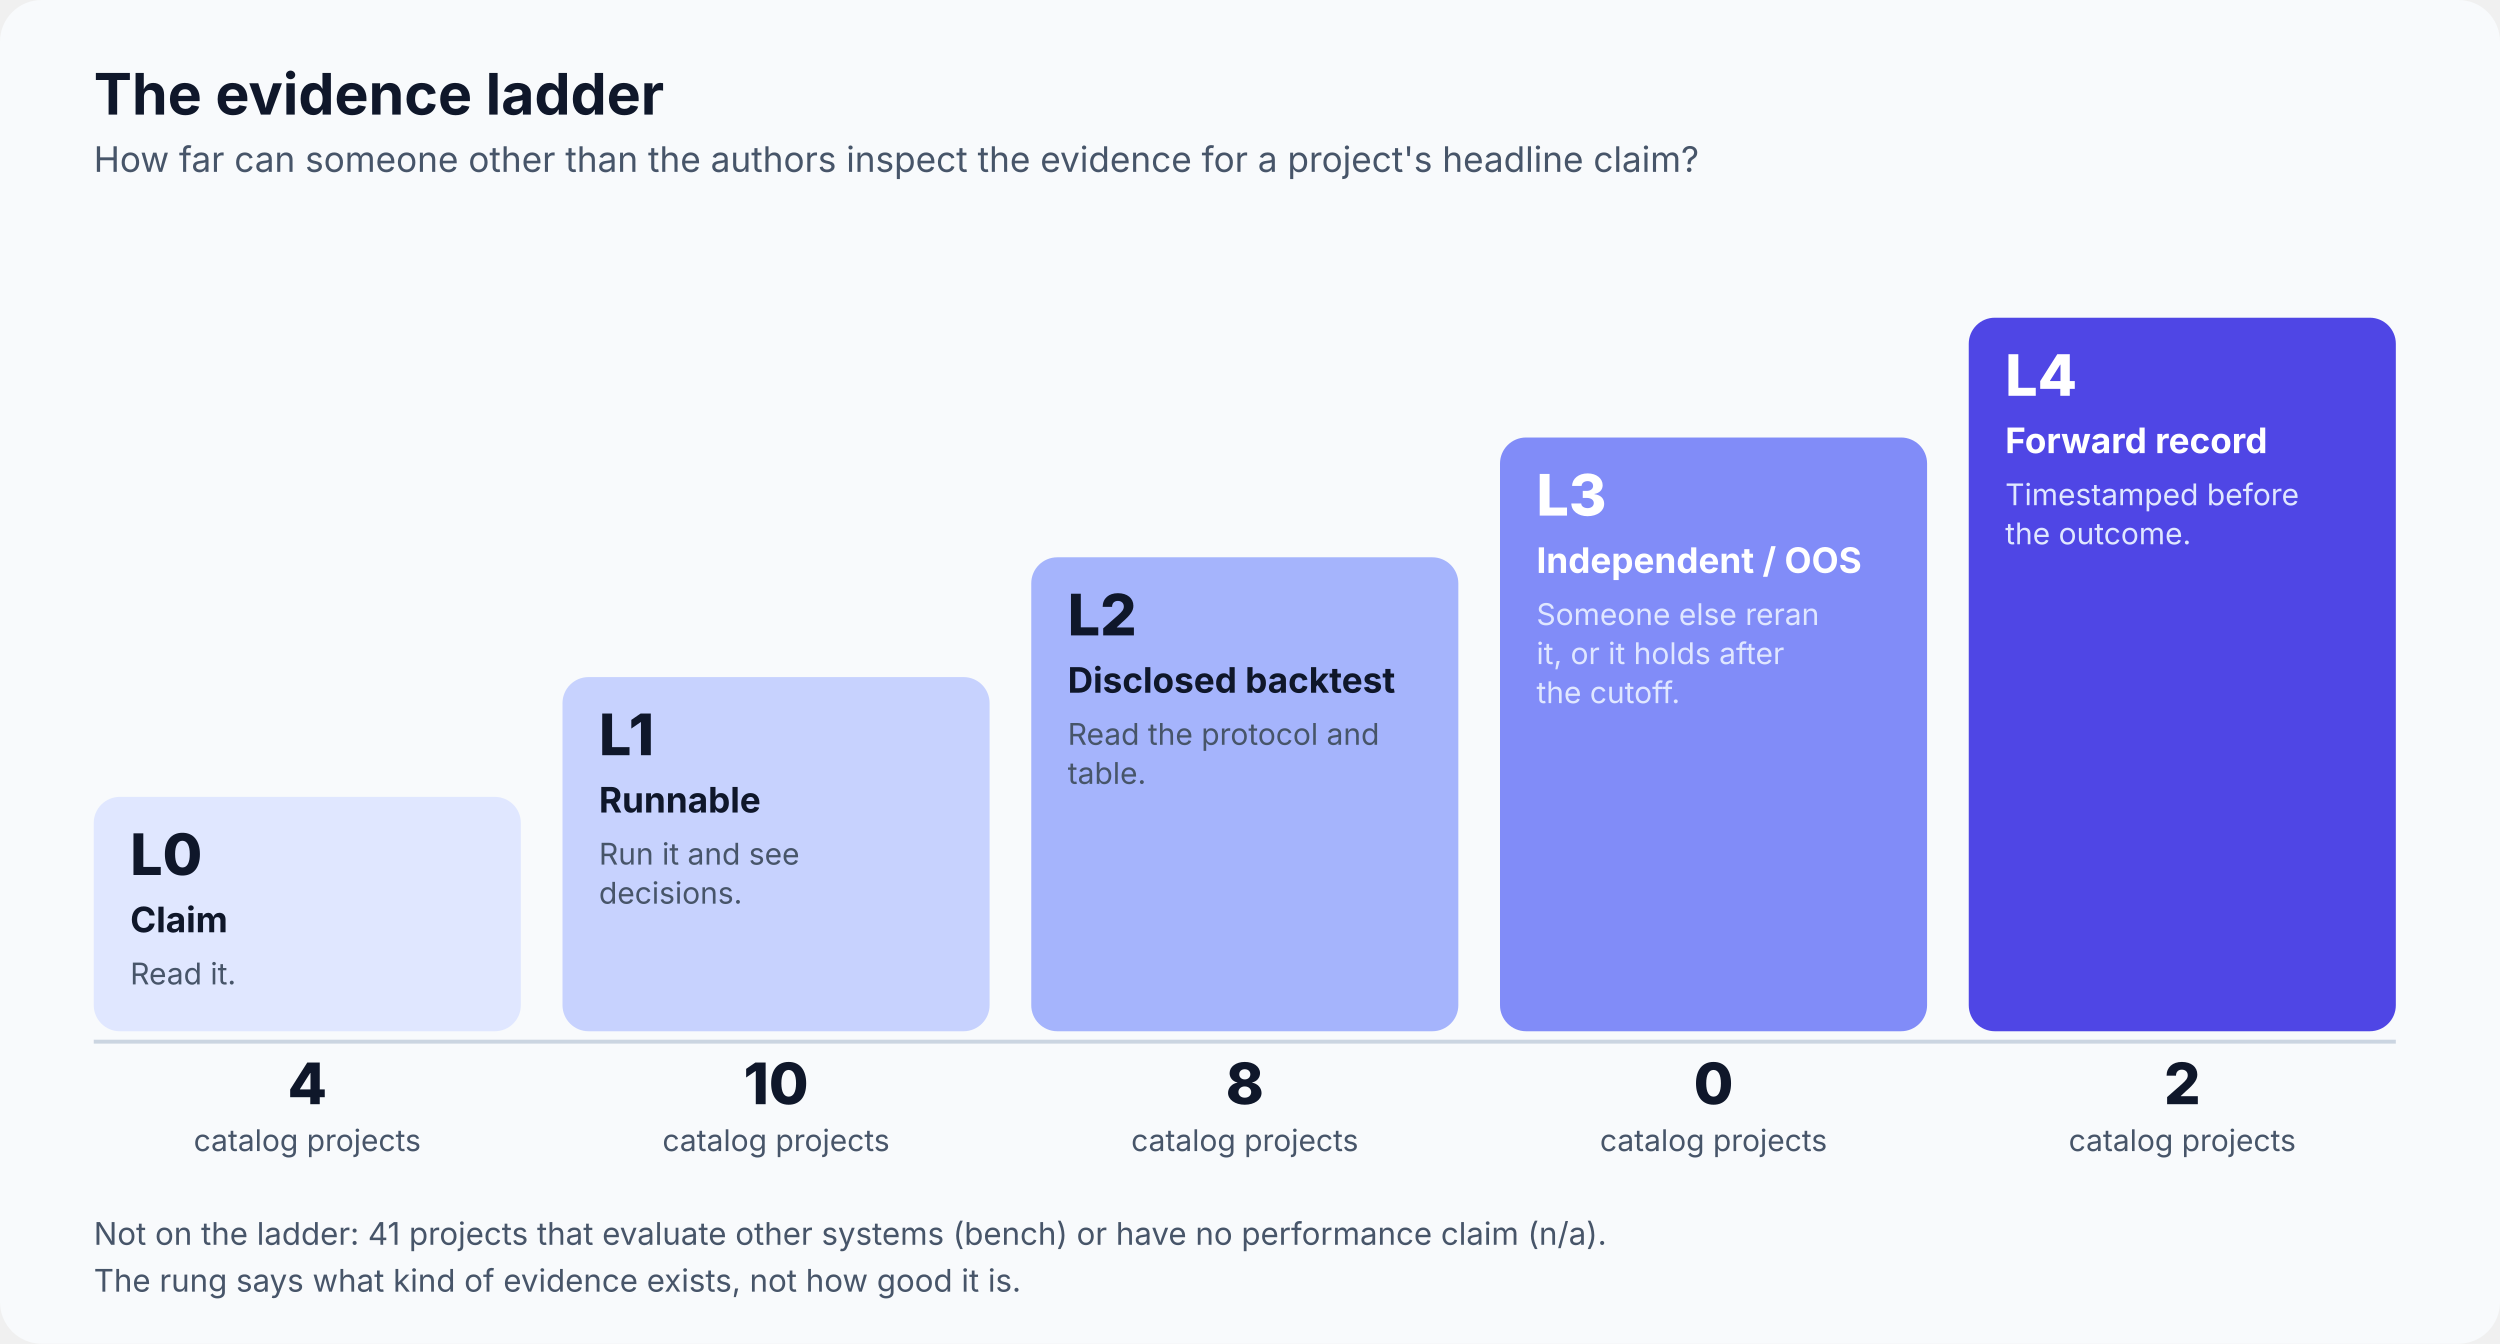
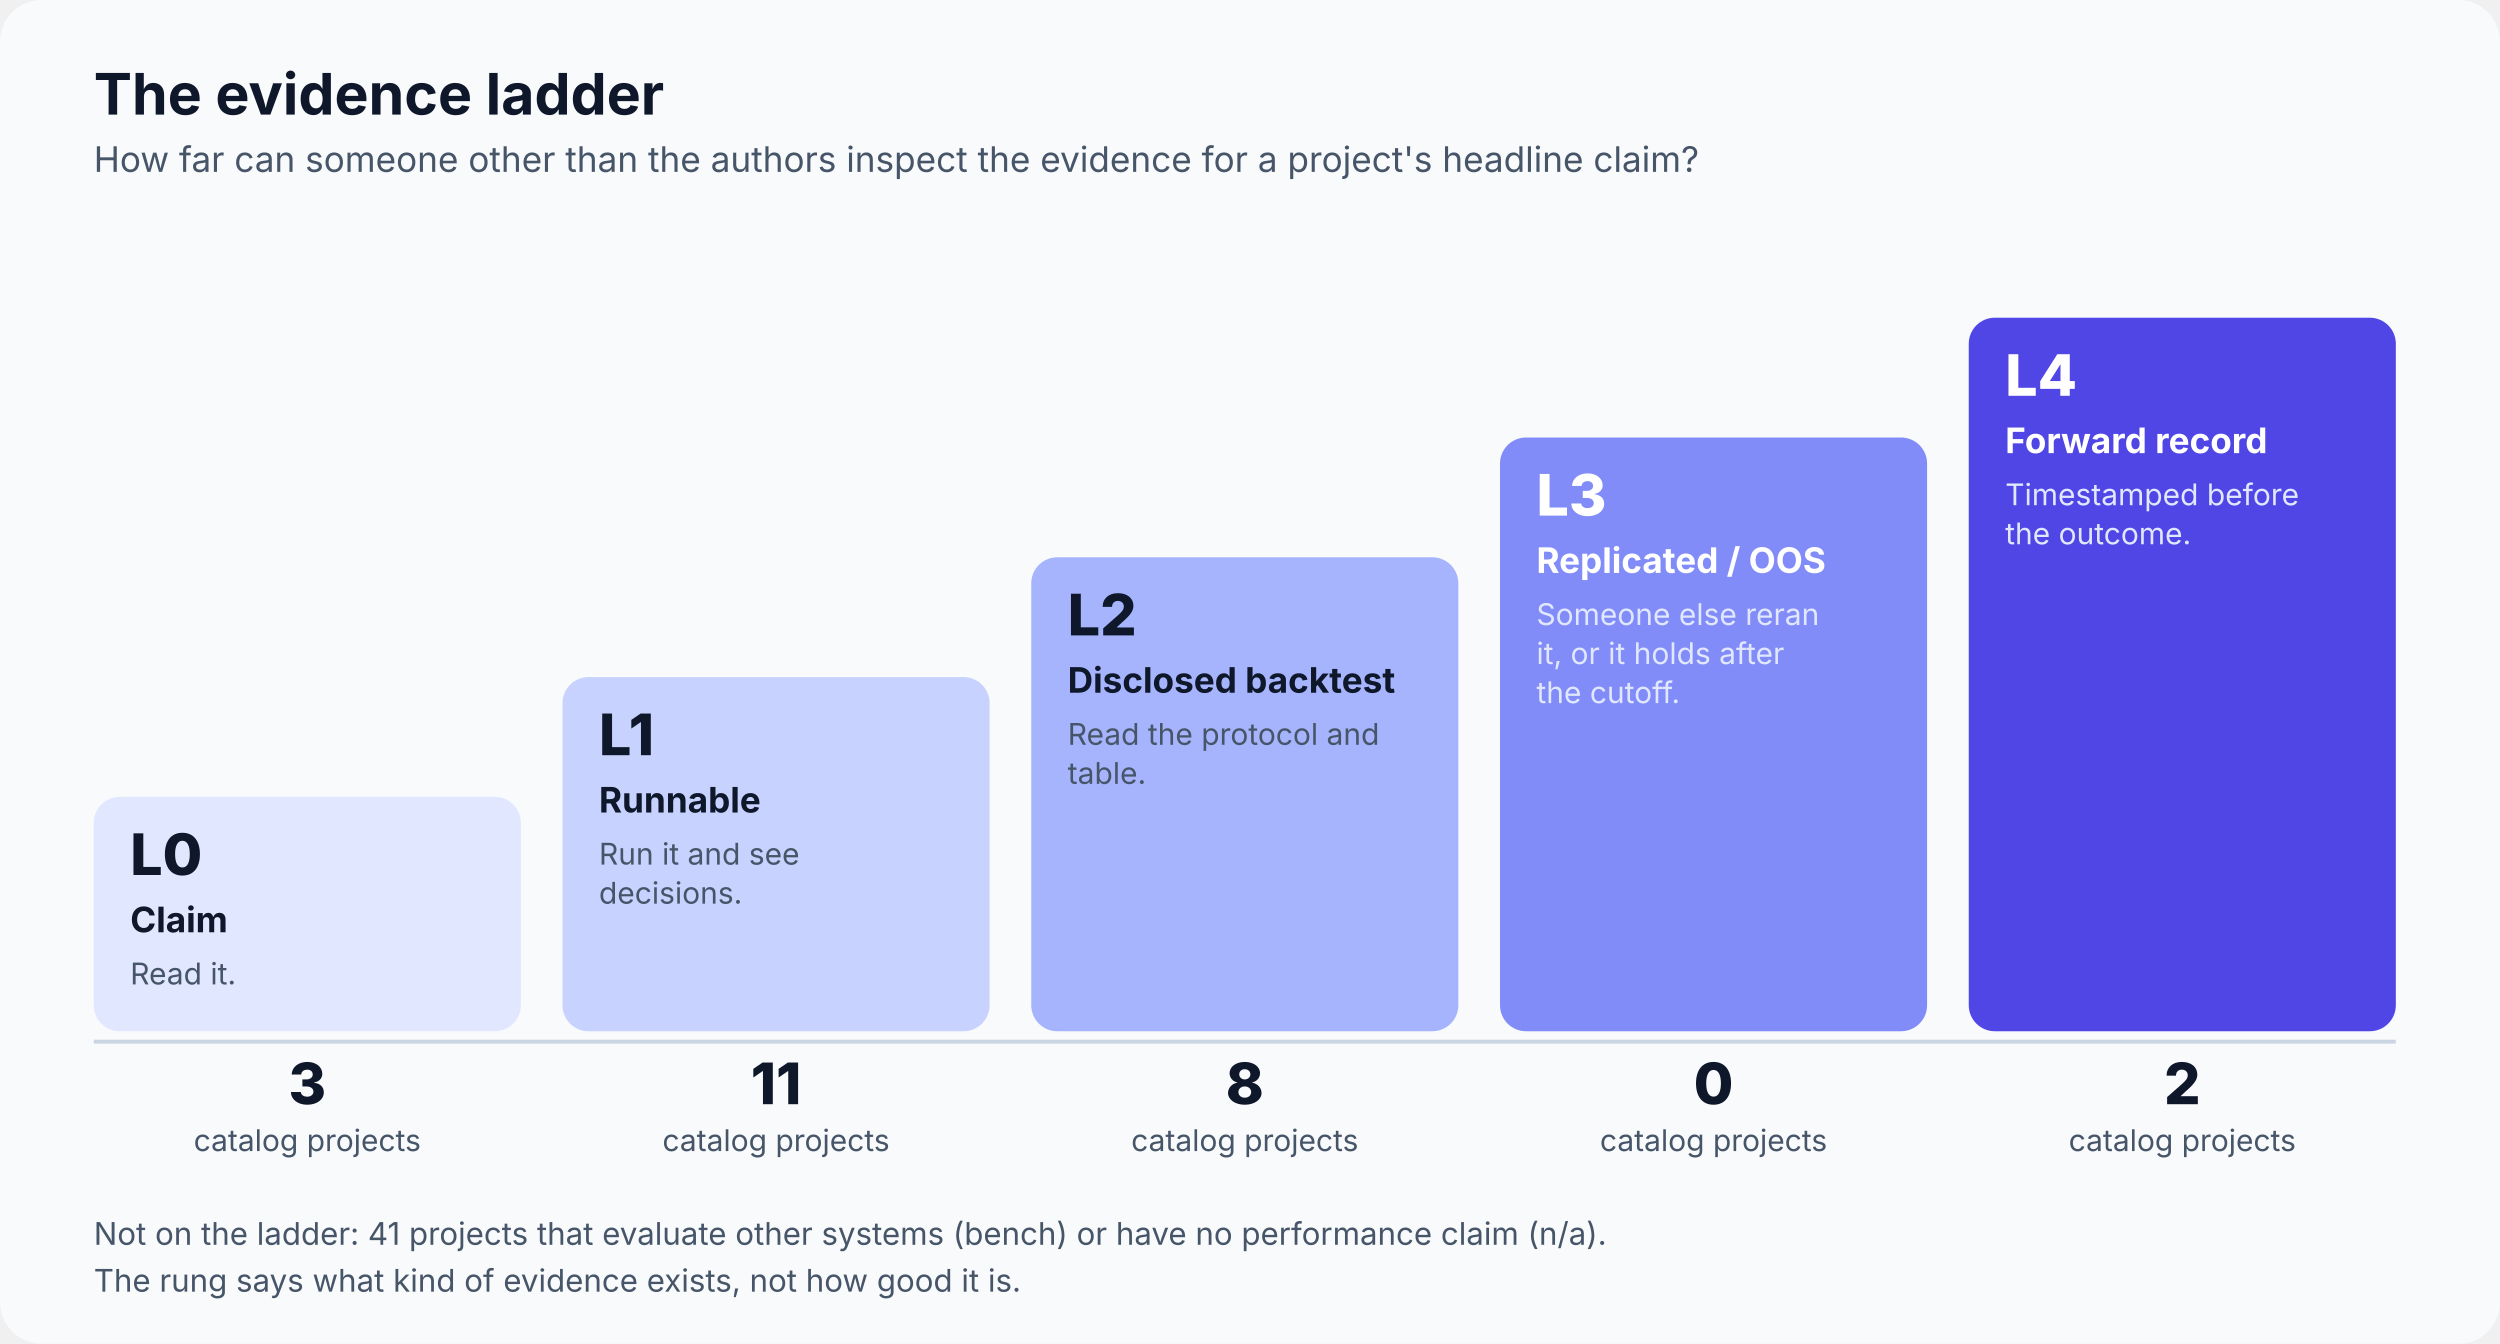
<svg xmlns="http://www.w3.org/2000/svg" viewBox="0 0 960 516" width="960" height="516" role="img" aria-labelledby="t d" font-family="Inter, 'Segoe UI', 'Helvetica Neue', Helvetica, Arial, sans-serif">
  <rect width="960" height="516" rx="16" fill="#F8FAFC" />
  <text x="36" y="44" font-size="22" font-weight="700" fill="#0F172A" text-anchor="start">The evidence ladder</text>
  <text x="36" y="66" font-size="13.5" font-weight="400" fill="#475569" text-anchor="start">How far can someone other than the authors inspect the evidence for a project's headline claim?</text>
  <rect x="36" y="306" width="164" height="90" rx="10" fill="#E0E7FF" />
  <text x="50" y="336" font-size="22" font-weight="800" fill="#0F172A" text-anchor="start">L0</text>
  <text x="50" y="358" font-size="13.5" font-weight="700" fill="#0F172A" text-anchor="start">Claim</text>
  <text x="50" y="378" font-size="11.5" font-weight="400" fill="#475569" text-anchor="start">Read it.</text>
-   <text x="118" y="424" font-size="22" font-weight="800" fill="#0F172A" text-anchor="middle">4</text>
+   <text x="118" y="424" font-size="22" font-weight="800" fill="#0F172A" text-anchor="middle">3</text>
  <text x="118" y="442" font-size="11.5" font-weight="400" fill="#475569" text-anchor="middle">catalog projects</text>
  <rect x="216" y="260" width="164" height="136" rx="10" fill="#C7D2FE" />
  <text x="230" y="290" font-size="22" font-weight="800" fill="#0F172A" text-anchor="start">L1</text>
  <text x="230" y="312" font-size="13.5" font-weight="700" fill="#0F172A" text-anchor="start">Runnable</text>
  <text x="230" y="332" font-size="11.5" font-weight="400" fill="#475569" text-anchor="start">Run it and see</text>
  <text x="230" y="347" font-size="11.5" font-weight="400" fill="#475569" text-anchor="start">decisions.</text>
-   <text x="298" y="424" font-size="22" font-weight="800" fill="#0F172A" text-anchor="middle">10</text>
+   <text x="298" y="424" font-size="22" font-weight="800" fill="#0F172A" text-anchor="middle">11</text>
  <text x="298" y="442" font-size="11.5" font-weight="400" fill="#475569" text-anchor="middle">catalog projects</text>
  <rect x="396" y="214" width="164" height="182" rx="10" fill="#A5B4FC" />
  <text x="410" y="244" font-size="22" font-weight="800" fill="#0F172A" text-anchor="start">L2</text>
  <text x="410" y="266" font-size="13.5" font-weight="700" fill="#0F172A" text-anchor="start">Disclosed backtest</text>
  <text x="410" y="286" font-size="11.5" font-weight="400" fill="#475569" text-anchor="start">Read the protocol and</text>
  <text x="410" y="301" font-size="11.5" font-weight="400" fill="#475569" text-anchor="start">table.</text>
  <text x="478" y="424" font-size="22" font-weight="800" fill="#0F172A" text-anchor="middle">8</text>
  <text x="478" y="442" font-size="11.5" font-weight="400" fill="#475569" text-anchor="middle">catalog projects</text>
  <rect x="576" y="168" width="164" height="228" rx="10" fill="#818CF8" />
  <text x="590" y="198" font-size="22" font-weight="800" fill="#FFFFFF" text-anchor="start">L3</text>
-   <text x="590" y="220" font-size="13.5" font-weight="700" fill="#FFFFFF" text-anchor="start">Independent / OOS</text>
+   <text x="590" y="220" font-size="13.5" font-weight="700" fill="#FFFFFF" text-anchor="start">Replicated / OOS</text>
  <text x="590" y="240" font-size="11.5" font-weight="400" fill="#E0E7FF" text-anchor="start">Someone else reran</text>
  <text x="590" y="255" font-size="11.5" font-weight="400" fill="#E0E7FF" text-anchor="start">it, or it holds after</text>
  <text x="590" y="270" font-size="11.5" font-weight="400" fill="#E0E7FF" text-anchor="start">the cutoff.</text>
  <text x="658" y="424" font-size="22" font-weight="800" fill="#0F172A" text-anchor="middle">0</text>
  <text x="658" y="442" font-size="11.5" font-weight="400" fill="#475569" text-anchor="middle">catalog projects</text>
  <rect x="756" y="122" width="164" height="274" rx="10" fill="#4F46E5" />
  <text x="770" y="152" font-size="22" font-weight="800" fill="#FFFFFF" text-anchor="start">L4</text>
  <text x="770" y="174" font-size="13.5" font-weight="700" fill="#FFFFFF" text-anchor="start">Forward record</text>
  <text x="770" y="194" font-size="11.5" font-weight="400" fill="#E0E7FF" text-anchor="start">Timestamped before</text>
  <text x="770" y="209" font-size="11.5" font-weight="400" fill="#E0E7FF" text-anchor="start">the outcome.</text>
  <text x="838" y="424" font-size="22" font-weight="800" fill="#0F172A" text-anchor="middle">2</text>
  <text x="838" y="442" font-size="11.5" font-weight="400" fill="#475569" text-anchor="middle">catalog projects</text>
  <path d="M36 400 L920 400" stroke="#CBD5E1" stroke-width="1.5" />
  <text x="36" y="478" font-size="12" font-weight="400" fill="#475569" text-anchor="start">Not on the ladder: 41 projects that evaluate other systems (bench) or have no performance claim (n/a).</text>
  <text x="36" y="496" font-size="12" font-weight="400" fill="#475569" text-anchor="start">The rung says what kind of evidence exists, not how good it is.</text>
</svg>
